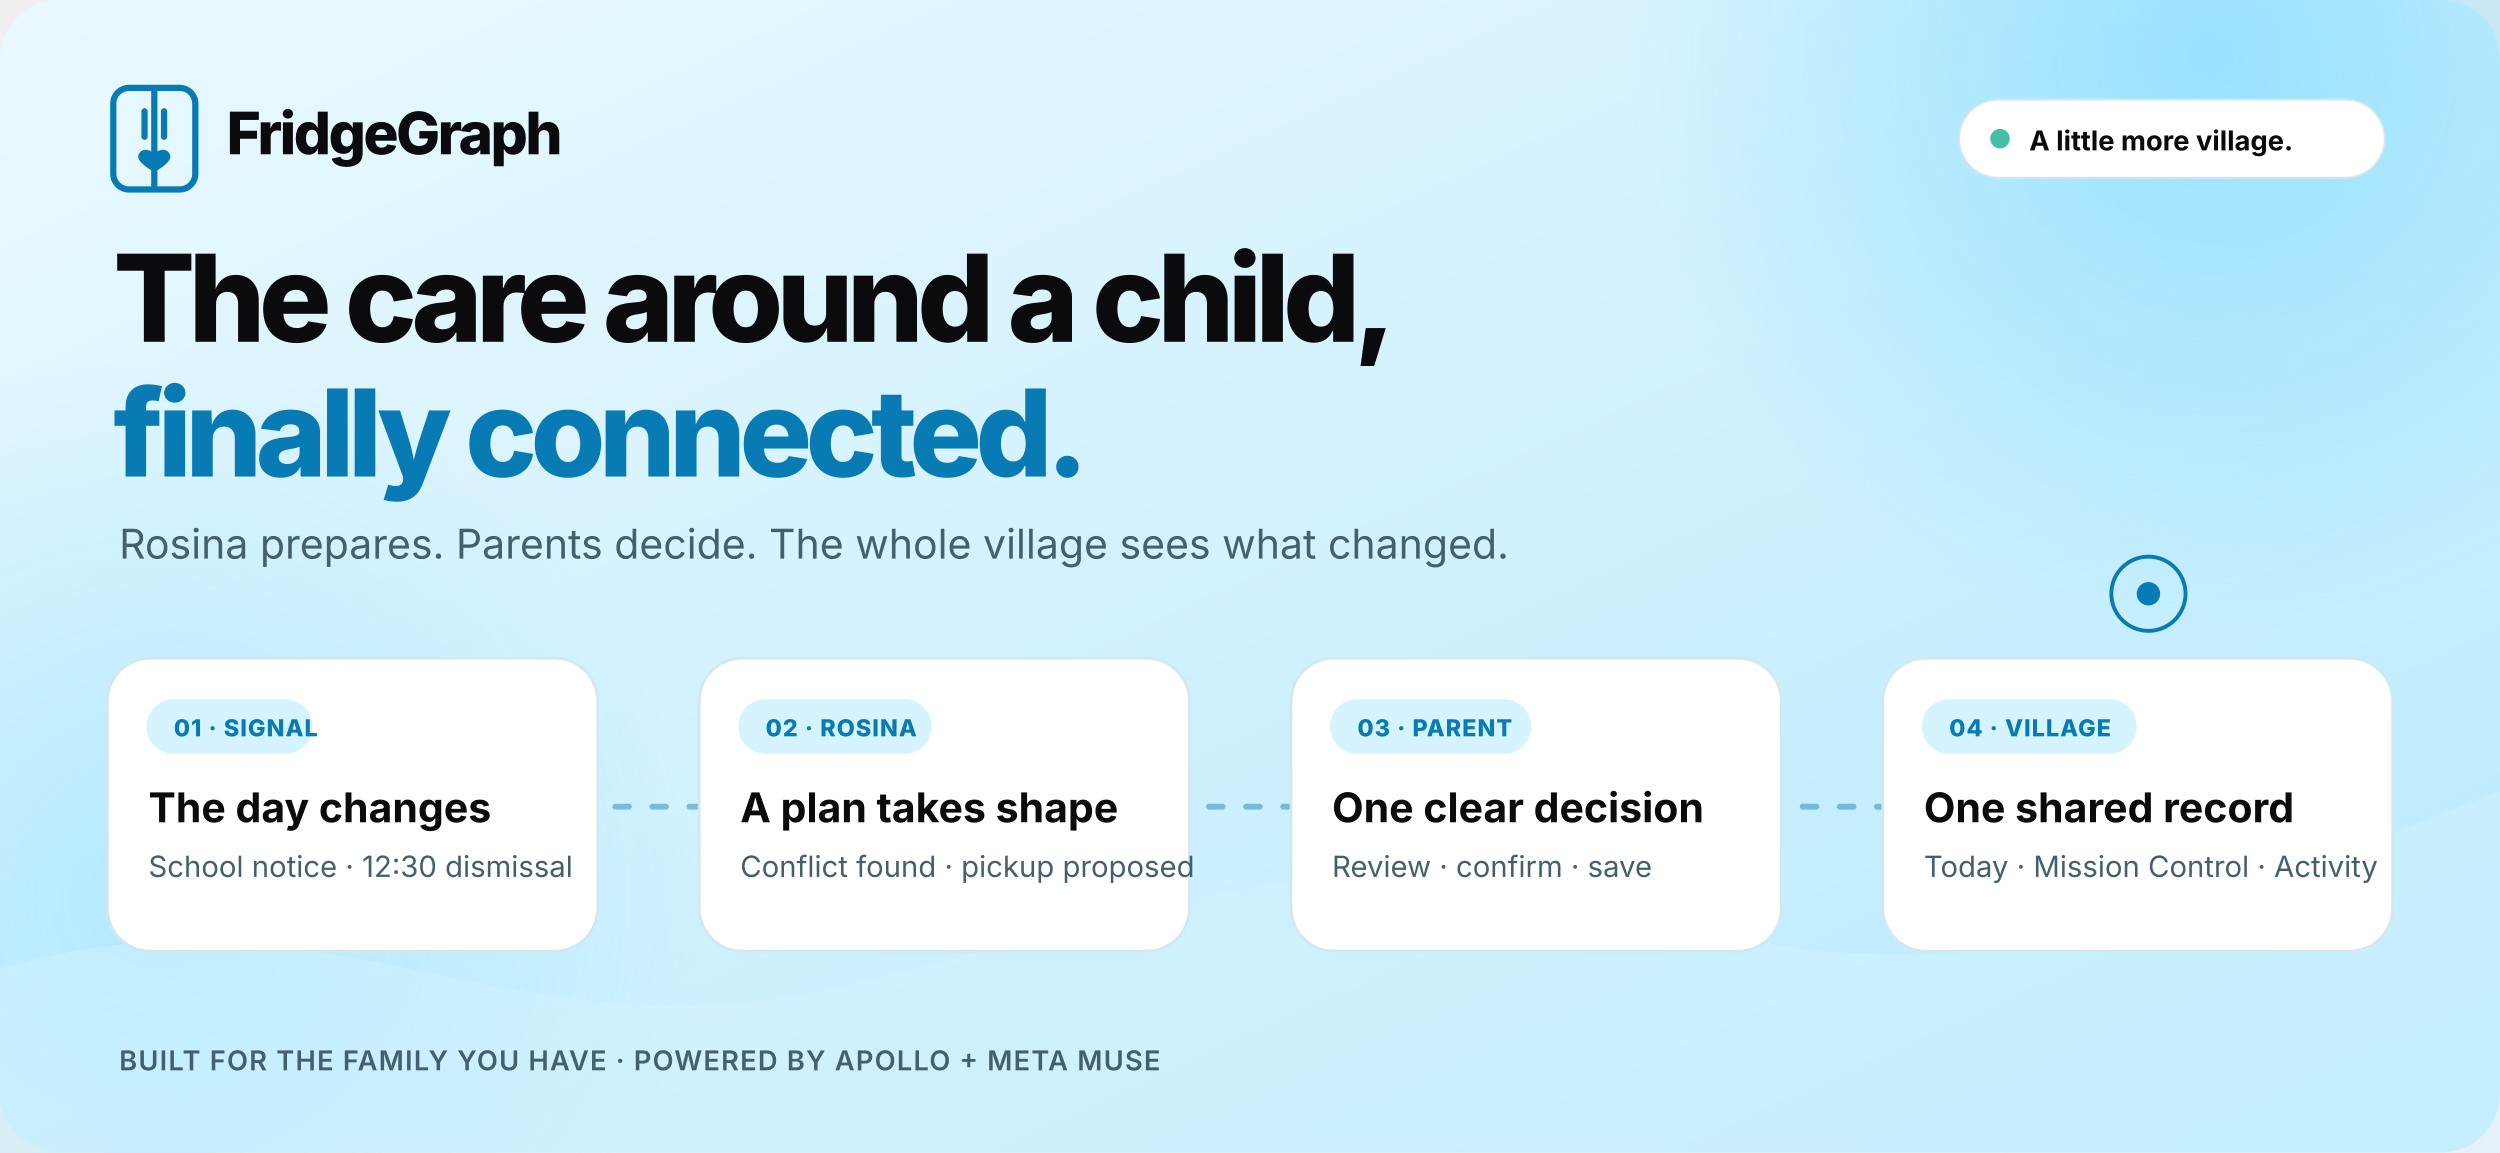
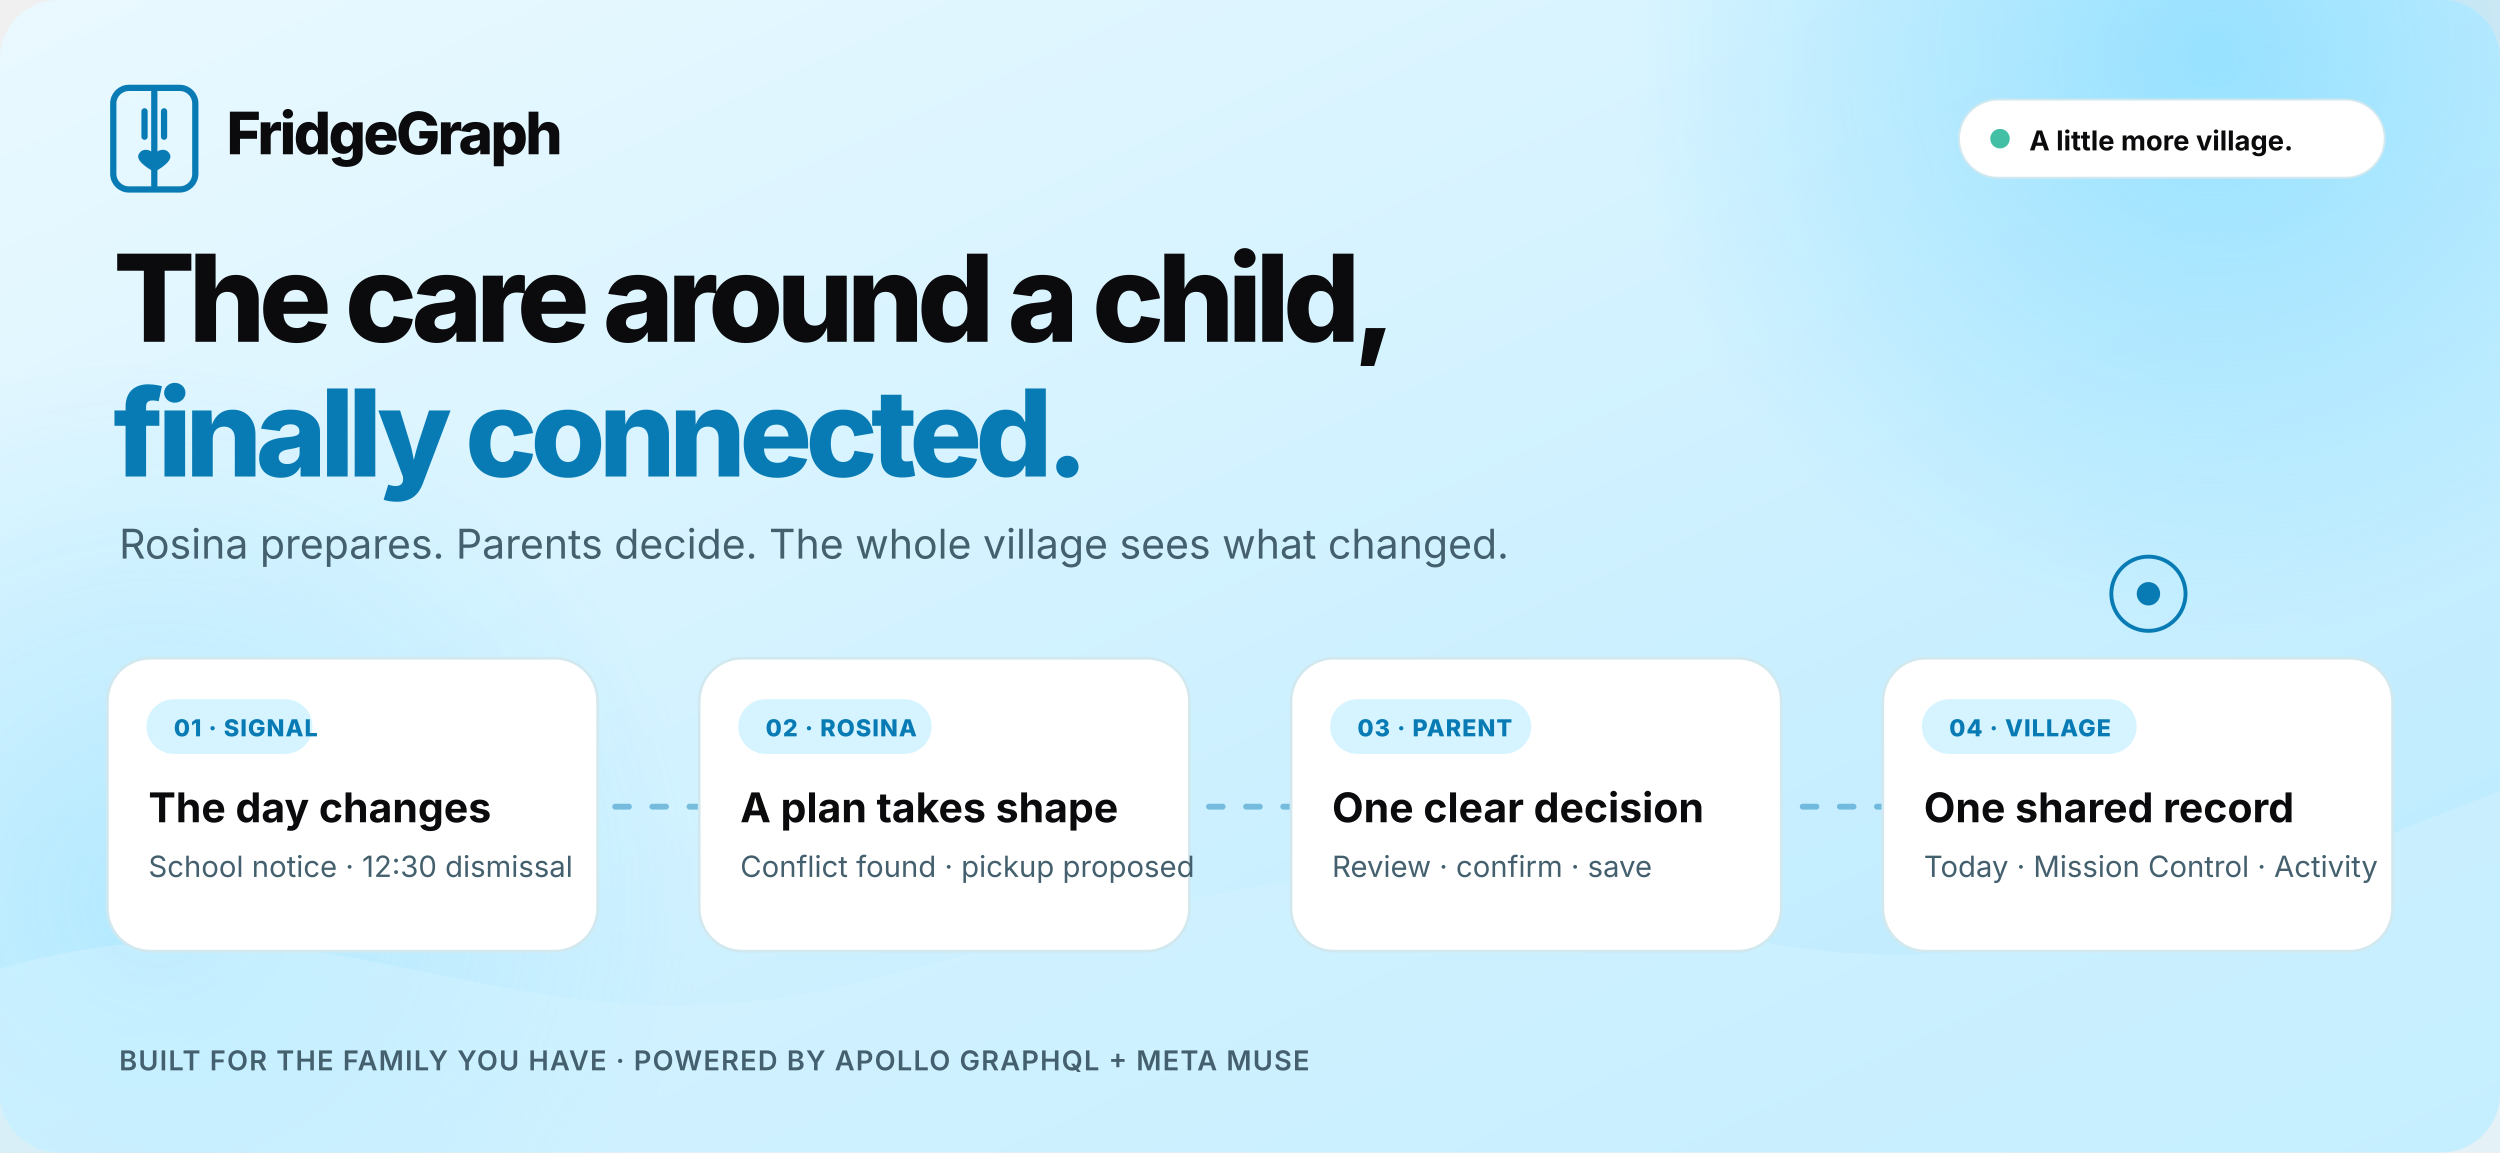
<svg xmlns="http://www.w3.org/2000/svg" viewBox="0 0 1280 590" role="img" aria-labelledby="title desc">
  <defs>
    <linearGradient id="sky" x1="0" y1="0" x2="1" y2="1">
      <stop stop-color="#eaf9ff" />
      <stop offset="1" stop-color="#b8eaff" />
    </linearGradient>
    <radialGradient id="glow">
      <stop stop-color="#66d3ff" stop-opacity=".55" />
      <stop offset="1" stop-color="#66d3ff" stop-opacity="0" />
    </radialGradient>
    <style>
    svg { font-family: Inter, Geist, -apple-system, BlinkMacSystemFont, 'Segoe UI', sans-serif; }
    .card { fill:#ffffff; stroke:#d2e8ef; stroke-width:1.4; }
    .ink { fill:#0b0b0d; } .muted { fill:#44606e; } .blue { fill:#087bb4; }
    .beam { fill:none; stroke:#087bb4; stroke-width:3; stroke-linecap:round; stroke-dasharray:7 12; opacity:.45; }
    .beamflow { animation: flow 9s linear infinite; }
    .lift1 { animation: lift 9s ease-in-out infinite; }
    .lift2 { animation: lift 9s ease-in-out -2.25s infinite; }
    .lift3 { animation: lift 9s ease-in-out -4.5s infinite; }
    .lift4 { animation: lift 9s ease-in-out -6.75s infinite; }
    .pulse { transform-origin:1100px 304px; animation: pulse 3.6s ease-out infinite; }
    .spark { animation: blink 3.6s ease-in-out infinite; }
    @keyframes flow { to { stroke-dashoffset:-76; } }
    @keyframes lift { 0%,17%,100% { transform:translateY(0); } 6% { transform:translateY(-9px); } }
    @keyframes pulse { 0% { transform:scale(.77); opacity:.75; } 75%,100% { transform:scale(1.36); opacity:0; } }
    @keyframes blink { 0%,60%,100% { opacity:.48; } 77% { opacity:1; } }
    @media (prefers-reduced-motion: reduce) { .beamflow,.lift1,.lift2,.lift3,.lift4,.pulse,.spark { animation:none; } }
  </style>
  </defs>
  <rect width="1280" height="590" rx="30" fill="url(#sky)" />
  <circle cx="1132" cy="28" r="300" fill="url(#glow)" />
  <circle cx="81" cy="460" r="278" fill="url(#glow)" opacity=".55" />
  <path d="M0 496C168 447 261 545 431 505s268-86 423-35 292-13 426-65v185H0Z" fill="#d6f4ff" opacity=".43" />
  <g transform="translate(58 45)">
    <rect width="42" height="52" x="0" y="0" rx="8" fill="none" stroke="#087bb4" stroke-width="3.2" />
    <path d="M21 2v48M16 12v13M26 12v13" fill="none" stroke="#087bb4" stroke-width="3.2" stroke-linecap="round" />
    <path d="M13 34c2-4 7-2 8 0 1-2 6-4 8 0 2 4-8 9-8 9s-10-5-8-9Z" fill="#087bb4" />
    <text x="58" y="34" class="ink" font-size="30" font-weight="800" letter-spacing="-1.3">FridgeGraph</text>
  </g>
  <rect x="1003" y="51" width="218" height="40" rx="20" fill="#ffffff" stroke="#d2e8ef" />
  <circle cx="1024" cy="71" r="5" fill="#42bfa4" />
  <text x="1039" y="77" class="ink" font-size="14" font-weight="650">A little more village.</text>
  <text x="58" y="175" class="ink" font-size="62" font-weight="800" letter-spacing="-3.4">The care around a child,</text>
  <text x="58" y="244" class="blue" font-size="62" font-weight="800" letter-spacing="-3.4">finally connected.</text>
  <text x="61" y="286" class="muted" font-size="21">Rosina prepares. Parents decide. The whole village sees what changed.</text>
  <path class="beam beamflow" d="M239 413H1050" />
  <g class="lift1">
    <rect class="card" x="55" y="337" width="251" height="150" rx="22" />
    <rect x="75" y="358" width="85" height="28" rx="14" fill="#d6f4ff" />
    <text x="89" y="377" class="blue" font-size="12" font-weight="800" letter-spacing=".5">01 · SIGNAL</text>
    <text x="76" y="421" class="ink" font-size="21" font-weight="750">The day changes</text>
    <text x="76" y="449" class="muted" font-size="15">School notice · 12:30 dismissal</text>
  </g>
  <g class="lift2">
    <rect class="card" x="358" y="337" width="251" height="150" rx="22" />
    <rect x="378" y="358" width="99" height="28" rx="14" fill="#d6f4ff" />
    <text x="392" y="377" class="blue" font-size="12" font-weight="800" letter-spacing=".5">02 · ROSINA</text>
    <text x="379" y="421" class="ink" font-size="21" font-weight="750">A plan takes shape</text>
    <text x="379" y="449" class="muted" font-size="15">Conflict found · pickup proposed</text>
  </g>
  <g class="lift3">
    <rect class="card" x="661" y="337" width="251" height="150" rx="22" />
    <rect x="681" y="358" width="103" height="28" rx="14" fill="#d6f4ff" />
    <text x="695" y="377" class="blue" font-size="12" font-weight="800" letter-spacing=".5">03 · PARENT</text>
    <text x="682" y="421" class="ink" font-size="21" font-weight="750">One clear decision</text>
    <text x="682" y="449" class="muted" font-size="15">Review · confirm · save</text>
  </g>
  <g class="lift4">
    <rect class="card" x="964" y="337" width="261" height="150" rx="22" />
    <rect x="984" y="358" width="110" height="28" rx="14" fill="#d6f4ff" />
    <text x="998" y="377" class="blue" font-size="12" font-weight="800" letter-spacing=".5">04 · VILLAGE</text>
    <text x="985" y="421" class="ink" font-size="21" font-weight="750">One shared record</text>
    <text x="985" y="449" class="muted" font-size="15">Today · Mission Control · Activity</text>
  </g>
  <circle class="pulse" cx="1100" cy="304" r="19" fill="none" stroke="#087bb4" stroke-width="2" />
  <g class="spark">
    <circle cx="1100" cy="304" r="6" fill="#087bb4" />
  </g>
-   <text x="61" y="548" class="muted" font-size="14" font-weight="600" letter-spacing=".6">BUILT FOR THE FAMILY YOU HAVE · POWERED BY APOLLO + META MUSE</text>
+   <text x="61" y="548" class="muted" font-size="14" font-weight="600" letter-spacing=".6">BUILT FOR THE FAMILY YOU HAVE · POWERED BY APOLLO GRAPHQL + META MUSE</text>
</svg>
